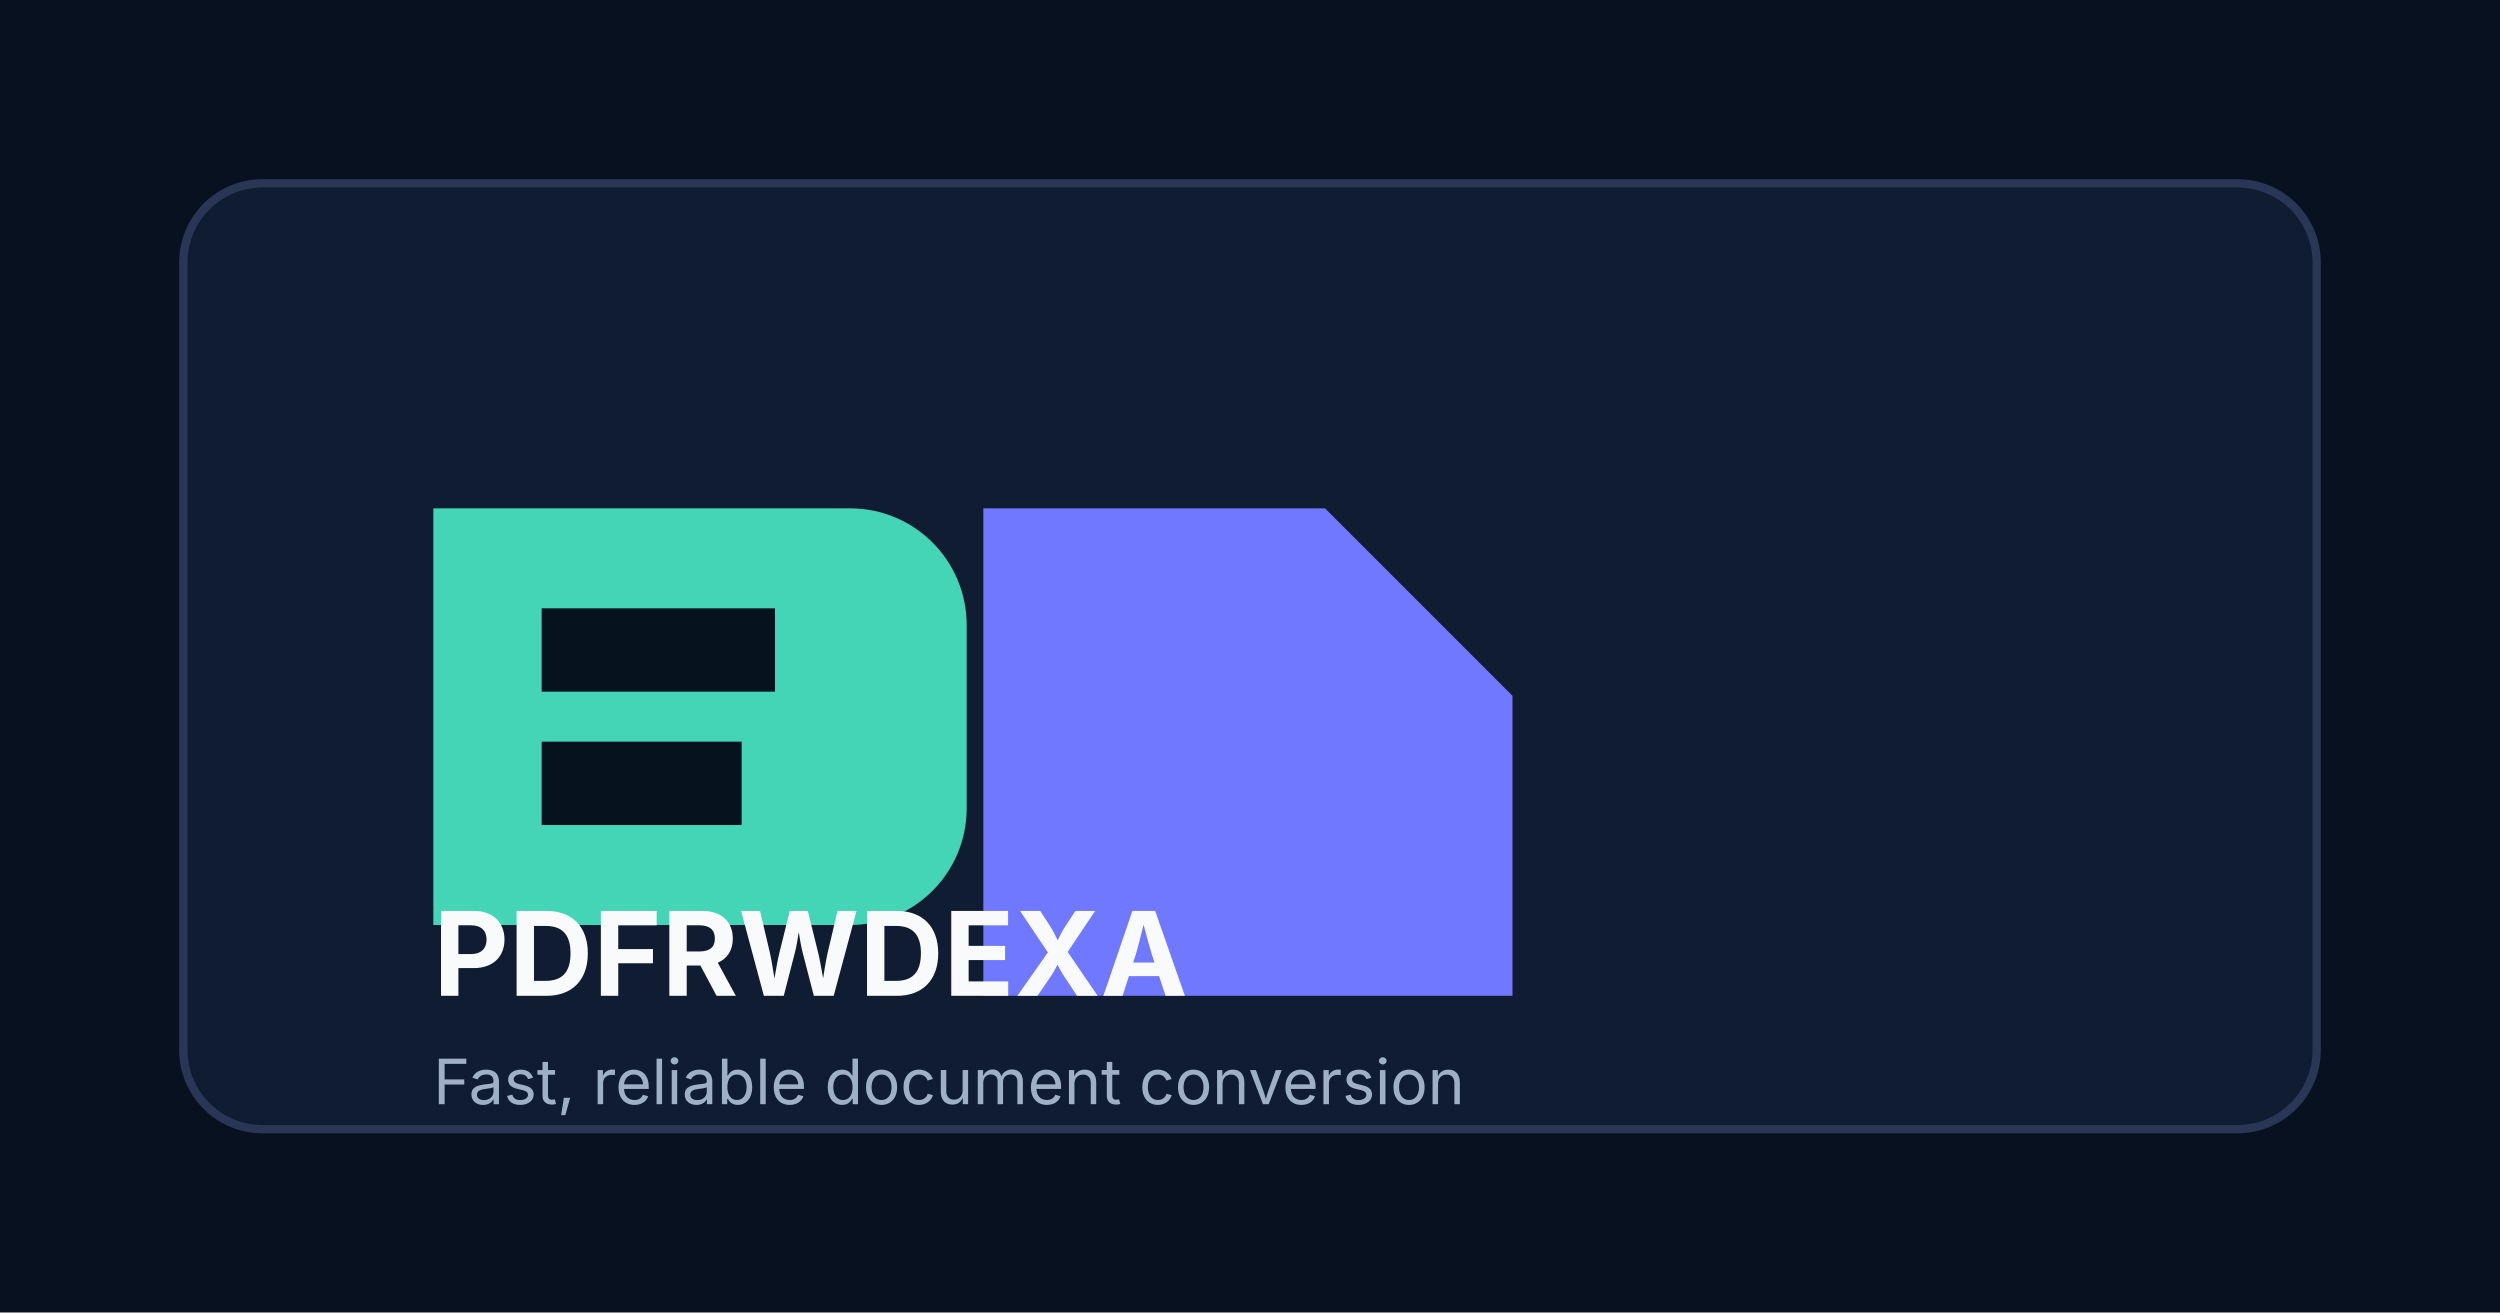
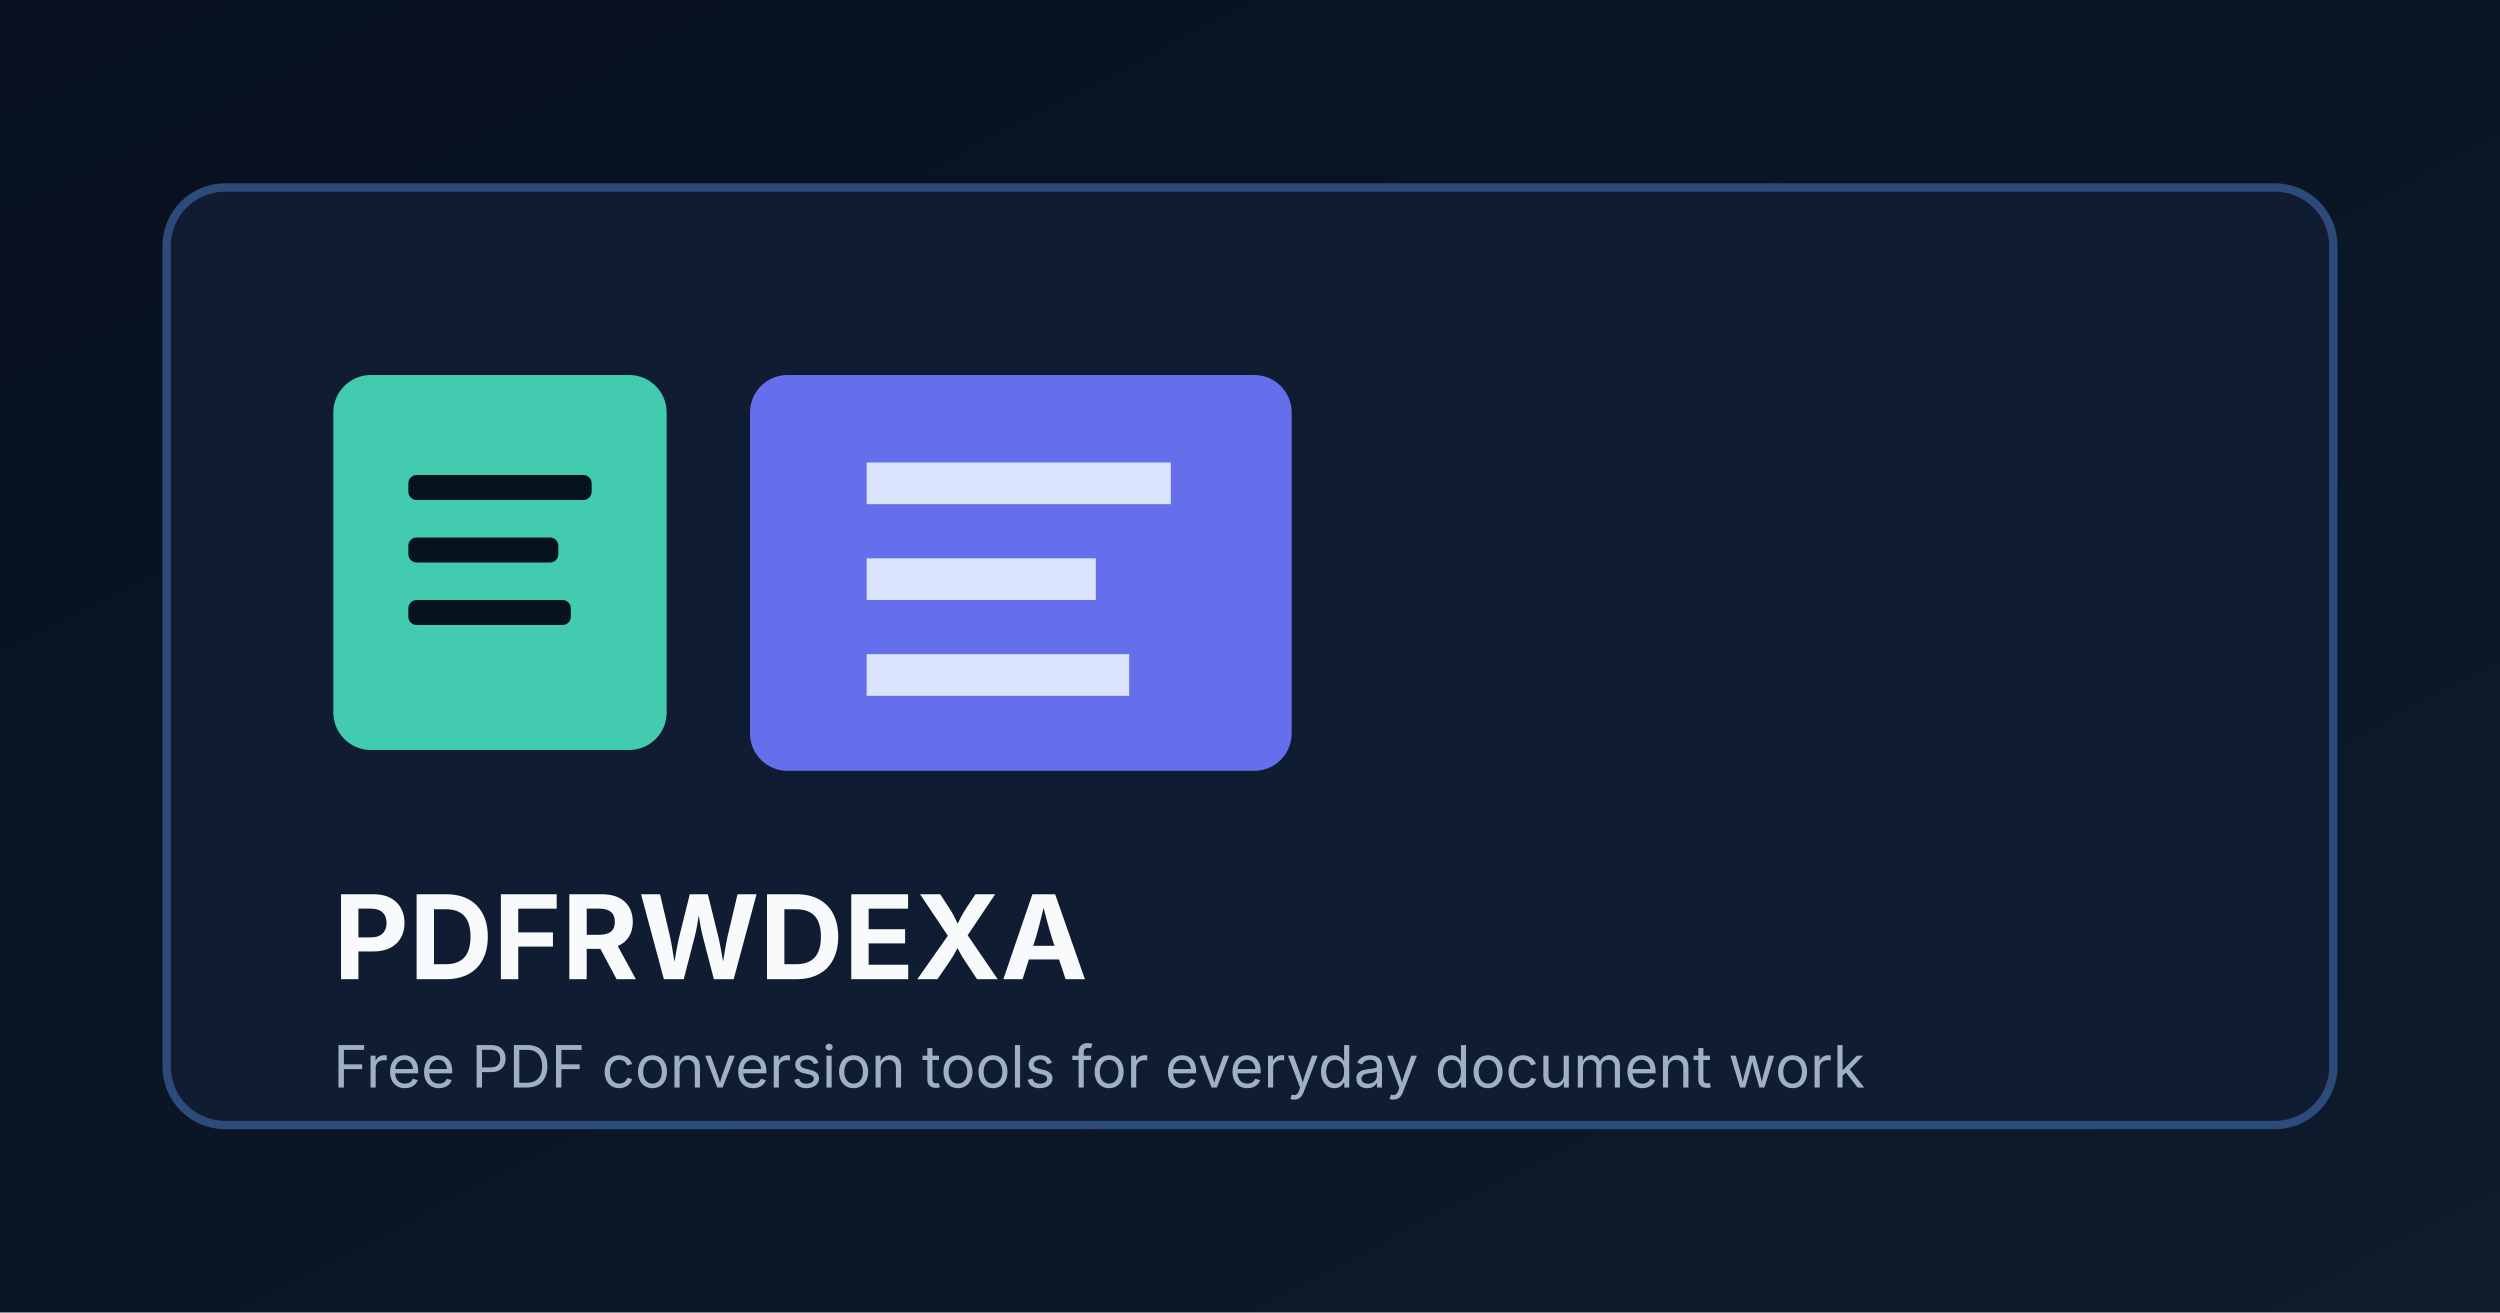
- <svg xmlns="http://www.w3.org/2000/svg" viewBox="0 0 1200 630">
-   <rect width="1200" height="630" fill="#07111f" />
-   <rect x="88" y="88" width="1024" height="454" rx="38" fill="#101c31" stroke="#2a3655" stroke-width="4" />
-   <path d="M208 244h200a56 56 0 0 1 56 56v88a56 56 0 0 1-56 56H208z" fill="#44d4b6" />
-   <path d="M260 292h112v40H260zM260 356h96v40H260z" fill="#06131e" />
-   <path d="M472 244h164l90 90v144H472z" fill="#6f78ff" />
-   <text x="208" y="478" fill="#f8fafc" font-family="Inter, Arial, sans-serif" font-size="56" font-weight="700">PDFRWDEXA</text>
-   <text x="208" y="530" fill="#9fb0c5" font-family="Inter, Arial, sans-serif" font-size="30">Fast, reliable document conversion</text>
+ <svg xmlns="http://www.w3.org/2000/svg" viewBox="0 0 1200 630" role="img" aria-labelledby="title desc">
+   <defs>
+     <linearGradient id="bg" x1="0" x2="1" y1="0" y2="1">
+       <stop offset="0%" stop-color="#07111f" />
+       <stop offset="100%" stop-color="#0d1b2c" />
+     </linearGradient>
+   </defs>
+   <rect width="1200" height="630" fill="url(#bg)" />
+   <rect x="80" y="90" width="1040" height="450" rx="28" fill="#101c31" stroke="#2d4b7a" stroke-width="4" />
+   <rect x="160" y="180" width="160" height="180" rx="18" fill="#44d4b6" opacity="0.95" />
+   <rect x="196" y="228" width="88" height="12" rx="4" fill="#06131e" />
+   <rect x="196" y="258" width="72" height="12" rx="4" fill="#06131e" />
+   <rect x="196" y="288" width="78" height="12" rx="4" fill="#06131e" />
+   <rect x="360" y="180" width="260" height="190" rx="18" fill="#6f78ff" opacity="0.9" />
+   <path d="M416 222h146v20H416zm0 46h110v20H416zm0 46h126v20H416z" fill="#e8f1ff" opacity="0.9" />
+   <text x="160" y="470" fill="#f8fafc" font-family="Inter, Arial, sans-serif" font-size="56" font-weight="700">PDFRWDEXA</text>
+   <text x="160" y="522" fill="#9fb0c5" font-family="Inter, Arial, sans-serif" font-size="28">Free PDF conversion tools for everyday document work</text>
</svg>
